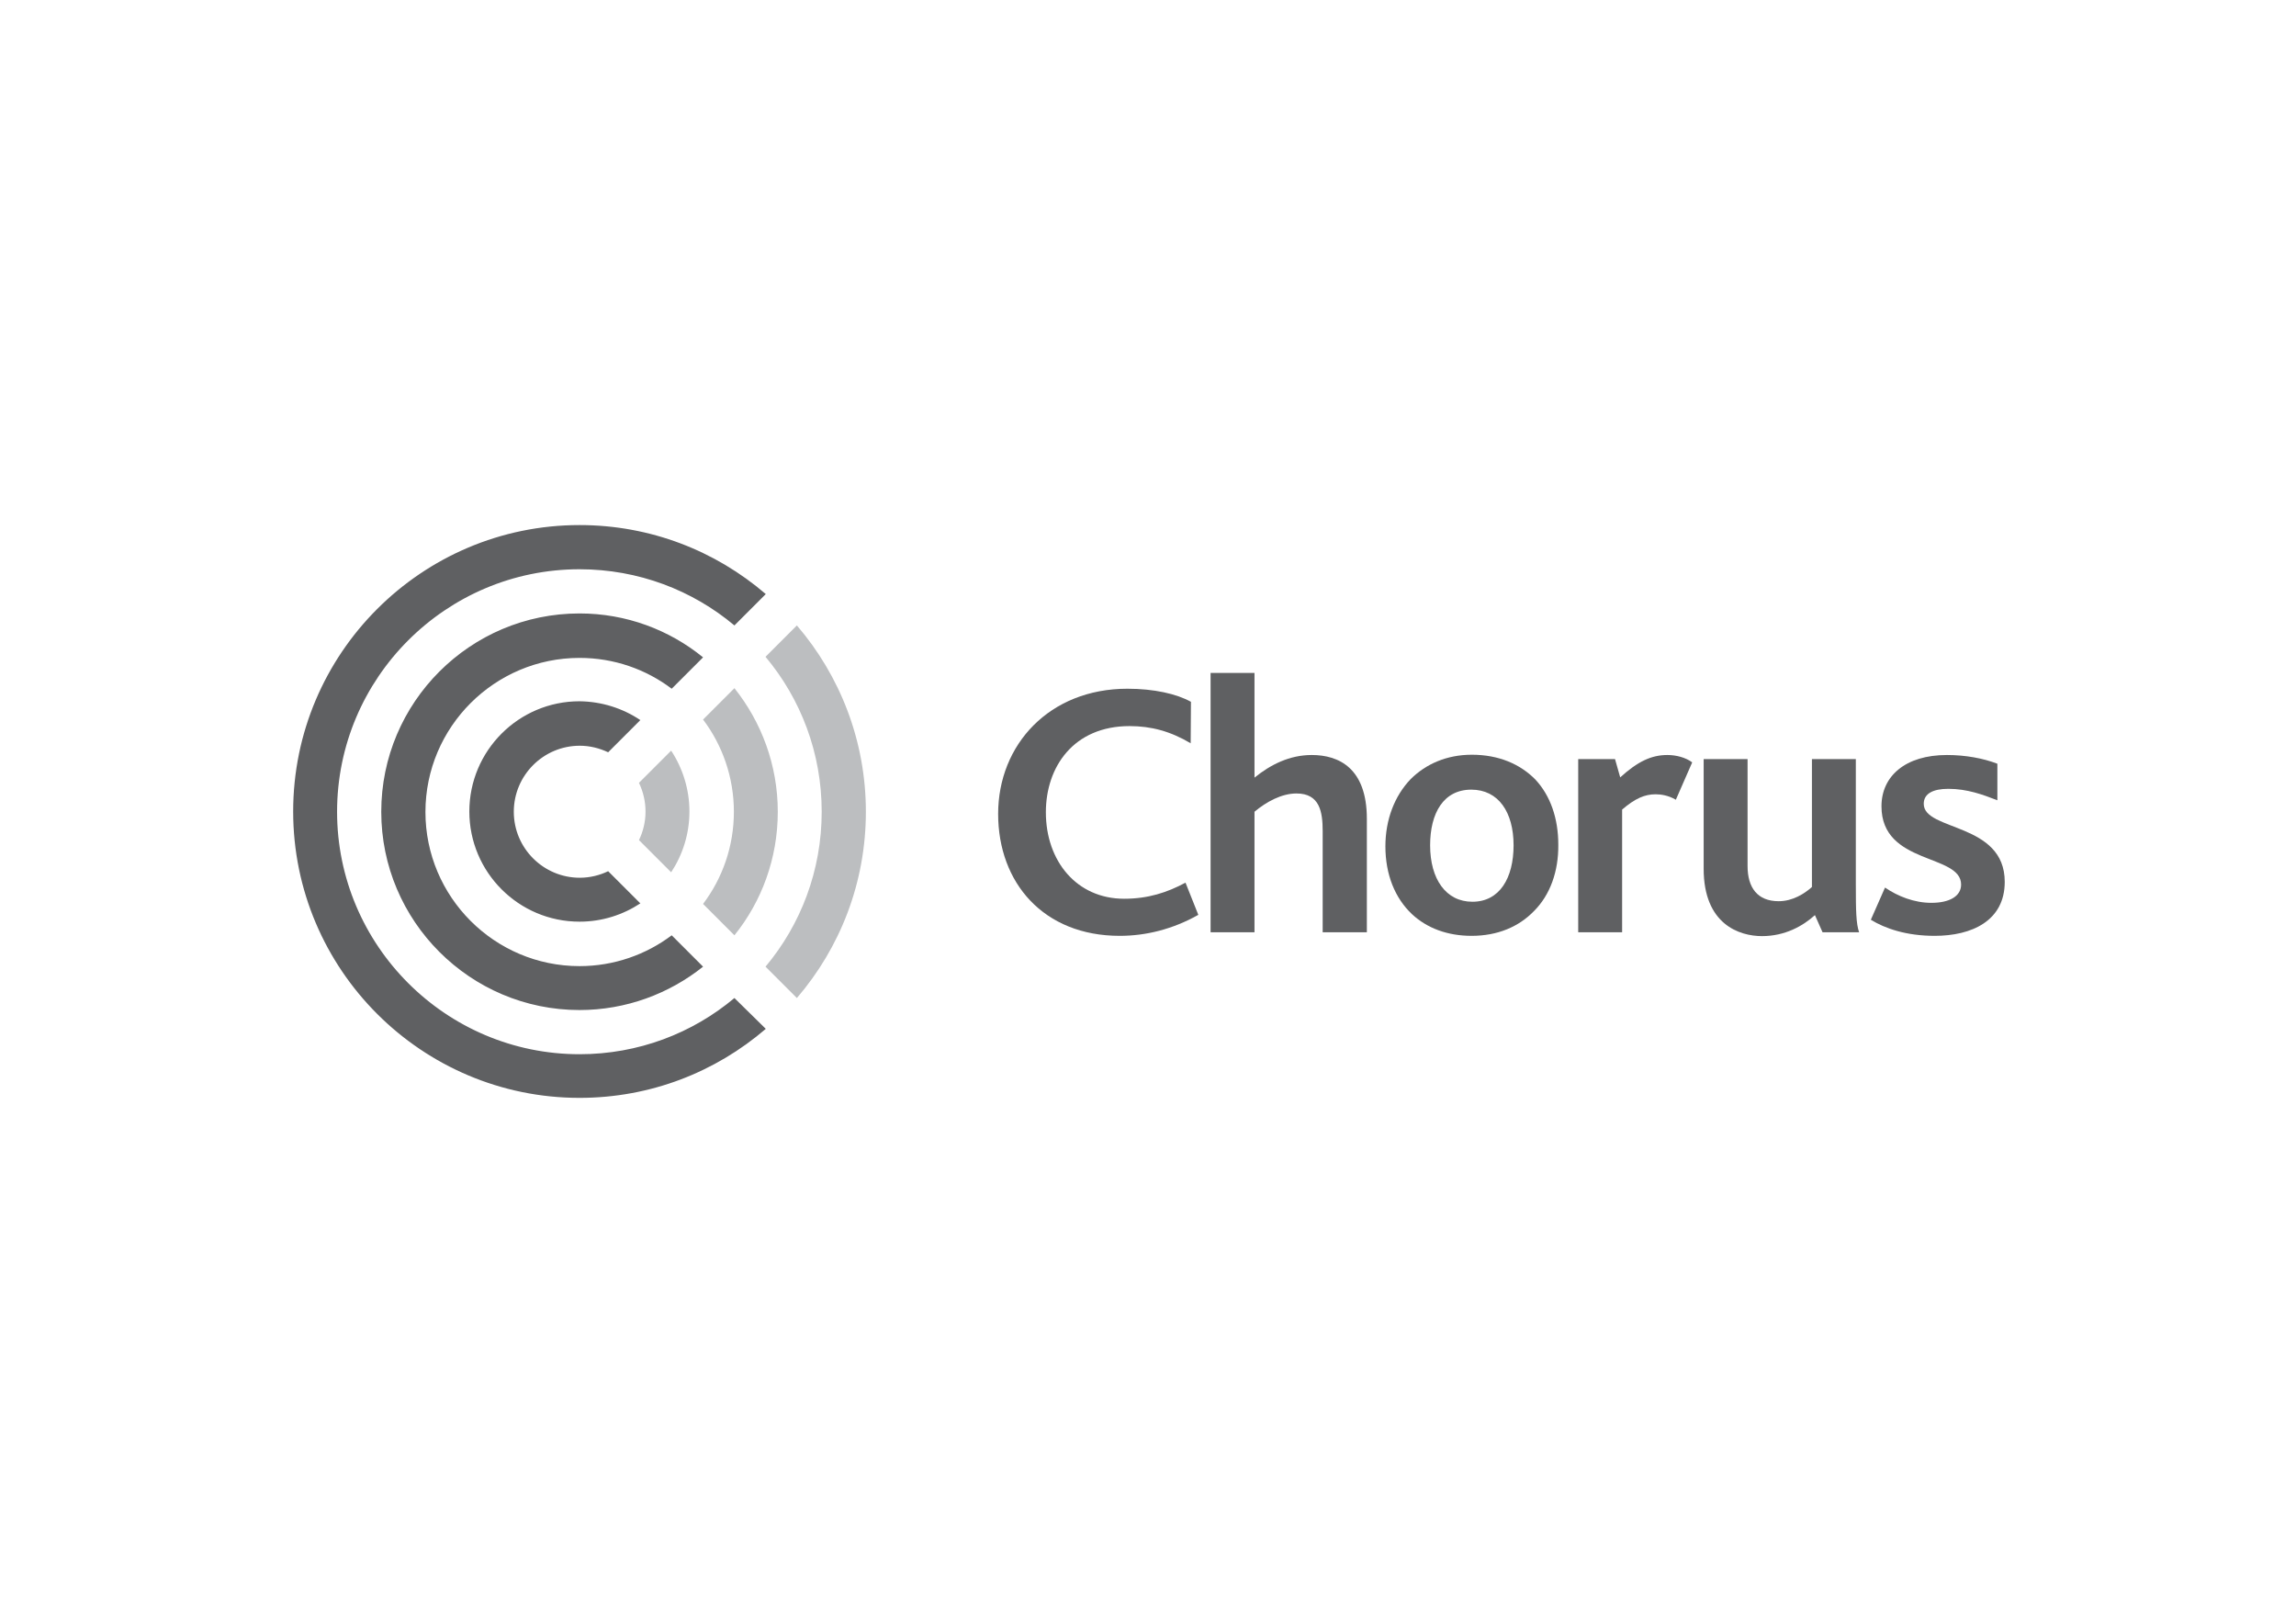
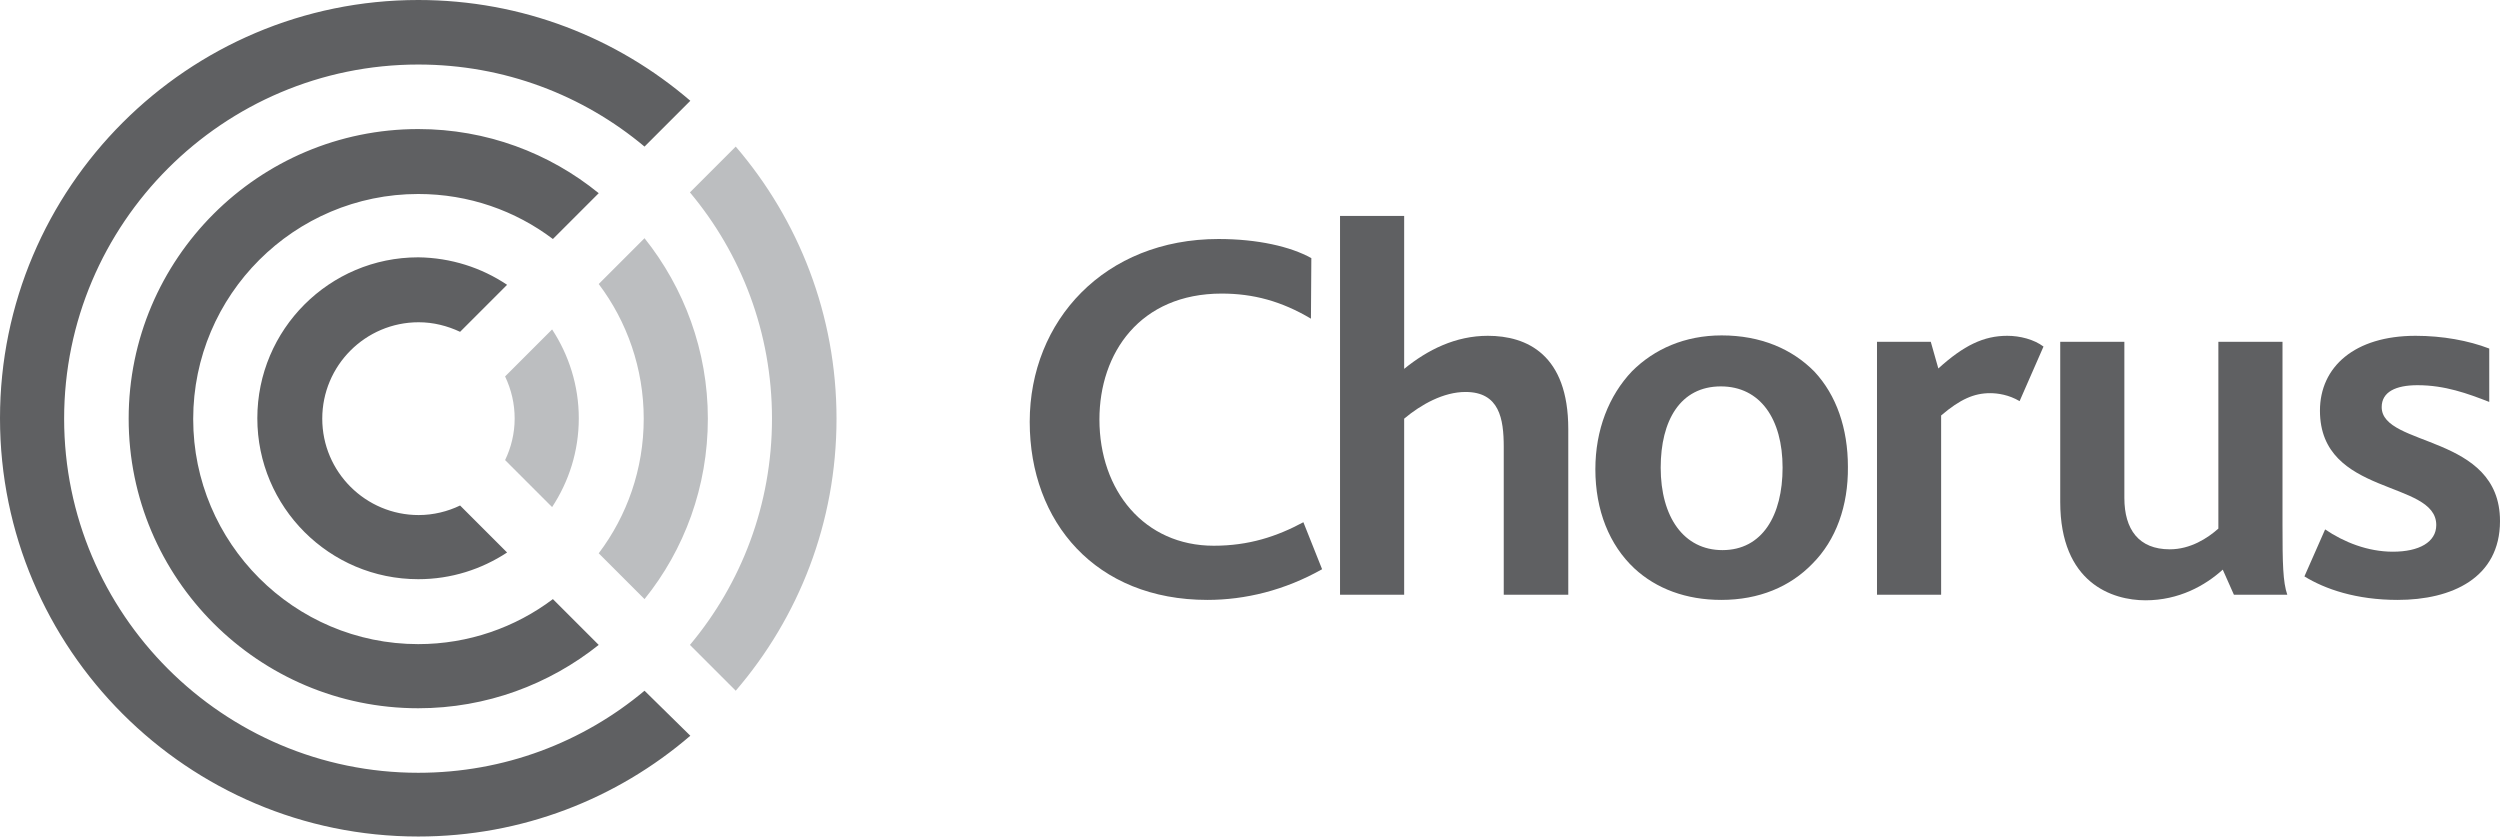
- <svg xmlns="http://www.w3.org/2000/svg" version="1.1" id="Layer_1" x="0px" y="0px" viewBox="0 0 841.9 595.3" style="enable-background:new 0 0 841.9 595.3;" xml:space="preserve">
-   <style type="text/css">
+ <svg xmlns="http://www.w3.org/2000/svg" version="1.1" id="Layer_1" x="0px" y="0px" viewBox="0 0 627.6 210" xml:space="preserve" width="627.6" height="210">
+   <defs id="defs3420" />
+   <style type="text/css" id="style3400">
	.st0{fill:#5F6062;}
	.st1{fill:#BCBEC0;}
</style>
-   <path class="st0" d="M212.5,224.9c-40.1,0-72.7,32.6-72.7,72.7c0,40.1,32.6,72.7,72.7,72.7c17.1,0,32.9-6,45.3-15.9l-11.5-11.5  c-9.4,7.1-21.2,11.3-33.8,11.3c-31.2,0-56.5-25.4-56.5-56.5c0-31.2,25.4-56.5,56.5-56.5c12.7,0,24.4,4.2,33.8,11.3l11.5-11.5  C245.4,230.9,229.6,224.9,212.5,224.9 M269.3,365.9c-15.4,12.9-35.2,20.6-56.8,20.6c-49,0-88.9-39.9-88.9-88.9  c0-49,39.9-88.9,88.9-88.9c21.6,0,41.4,7.7,56.8,20.6l11.5-11.5c-18.4-15.8-42.2-25.3-68.3-25.3c-57.9,0-105,47.1-105,105  c0,57.9,47.1,105,105,105c26.1,0,49.9-9.5,68.3-25.3L269.3,365.9z M234.8,264l-11.8,11.8c-3.2-1.5-6.7-2.4-10.4-2.4  c-13.4,0-24.2,10.9-24.2,24.2c0,13.4,10.9,24.2,24.2,24.2c3.7,0,7.3-0.9,10.4-2.4l11.8,11.8c-6.4,4.2-14,6.7-22.3,6.7  c-22.3,0-40.4-18.1-40.4-40.4c0-22.3,18.1-40.4,40.4-40.4C220.7,257.2,228.4,259.7,234.8,264" />
-   <path class="st1" d="M269.3,252.3l-11.5,11.5c7.1,9.4,11.3,21.2,11.3,33.8c0,12.7-4.2,24.4-11.3,33.8l11.5,11.5  c10-12.4,15.9-28.2,15.9-45.3C285.2,280.5,279.2,264.7,269.3,252.3 M236.7,297.6c0,3.7-0.9,7.3-2.4,10.4l11.8,11.8  c4.2-6.4,6.7-14,6.7-22.3c0-8.2-2.5-15.9-6.7-22.3l-11.8,11.8C235.9,290.4,236.7,293.9,236.7,297.6 M317.5,297.6  c0,26.1-9.5,49.9-25.3,68.3l-11.5-11.5c12.9-15.4,20.6-35.2,20.6-56.8c0-21.6-7.7-41.4-20.6-56.8l11.5-11.5  C308,247.7,317.5,271.6,317.5,297.6" />
-   <path class="st0" d="M410.6,343.1c-28,0-44.6-19.5-44.6-44.7c0-25.4,18.8-45.9,47.4-45.9c9.8,0,18.1,1.9,23.3,4.8l-0.1,15.2  c-7.4-4.4-14.5-6.3-22.4-6.3c-20.5,0-30.7,14.9-30.7,31.6c0,17.9,11.3,31.7,28.7,31.7c8.8,0,15.8-2.3,22.5-5.9l4.7,11.8  C430,340.7,420.1,343.1,410.6,343.1" />
-   <path class="st0" d="M485,341.8v-37.1c0-7.1-1.1-13.8-9.6-13.8c-5.5,0-11.1,3.1-15.4,6.7v44.2h-16.1v-95.1h16.1v38.4  c5.9-4.8,12.9-8.3,21-8.3c9.8,0,20.2,4.7,20.2,23.4v41.6H485z" />
-   <path class="st0" d="M539.5,289.5c-10.2,0-15.1,8.6-15.1,20.4c0,12.4,5.8,20.7,15.5,20.7c10,0,15.1-8.7,15.1-20.7  C555,297.7,549.4,289.5,539.5,289.5 M562.5,334c-5.6,5.8-13.4,9.1-22.9,9.1c-8.8,0-16.3-2.8-21.8-7.9c-6.3-5.9-9.8-14.6-9.8-24.9  c0-9.9,3.4-18.5,9.2-24.6c5.6-5.6,13.3-9,22.5-9c9.8,0,17.7,3.4,23.3,9.1c5.5,5.9,8.4,14.2,8.4,23.9  C571.5,319.5,568.4,328.1,562.5,334" />
-   <path class="st0" d="M614.5,293.2c-2.7-1.6-5.5-2-7.4-2c-4,0-7.5,1.5-12.3,5.6v45h-16.1v-63.5h13.5l1.9,6.7  c6.4-5.8,11.4-8.2,17.3-8.2c3.2,0,6.7,0.9,9.1,2.7L614.5,293.2z" />
-   <path class="st0" d="M668.3,341.8l-2.8-6.3c-4.4,4-11,7.7-19.4,7.7c-8.3,0-21.4-4.3-21.4-24.7v-40.2h16.1v39.2  c0,7.9,3.6,12.9,11.4,12.9c5.2,0,9.5-2.8,12.2-5.2v-46.9h16.1v45.9c0,9.8,0.1,14.4,1.2,17.6H668.3z" />
-   <path class="st0" d="M709.4,343.1c-10.4,0-18.2-2.7-23.4-5.9l5.2-11.8c4.7,3.2,10.7,5.6,17,5.6c6.6,0,10.9-2.4,10.9-6.7  c0-11.4-29.2-7.1-29.2-28.7c0-11,8.7-18.8,24-18.8c6.8,0,13.3,1.2,18.5,3.2v13.4c-5.4-2.1-11.1-4.2-18-4.2c-5.5,0-9,1.7-9,5.5  c0,10.1,29.7,6.7,29.7,28.6C735.1,337.6,723,343.1,709.4,343.1" />
+   <path class="st0" d="m 105,32.4 c -40.1,0 -72.7,32.6 -72.7,72.7 0,40.1 32.6,72.7 72.7,72.7 17.1,0 32.9,-6 45.3,-15.9 l -11.5,-11.5 c -9.4,7.1 -21.2,11.3 -33.8,11.3 -31.2,0 -56.5,-25.4 -56.5,-56.5 0,-31.2 25.4,-56.5 56.5,-56.5 12.7,0 24.4,4.2 33.8,11.3 L 150.3,48.5 C 137.9,38.4 122.1,32.4 105,32.4 m 56.8,141 C 146.4,186.3 126.6,194 105,194 56,194 16.1,154.1 16.1,105.1 16.1,56.1 56,16.2 105,16.2 c 21.6,0 41.4,7.7 56.8,20.6 L 173.3,25.3 C 154.9,9.5 131.1,0 105,0 47.1,0 0,47.1 0,105 c 0,57.9 47.1,105 105,105 26.1,0 49.9,-9.5 68.3,-25.3 L 161.8,173.4 Z M 127.3,71.5 115.5,83.3 c -3.2,-1.5 -6.7,-2.4 -10.4,-2.4 -13.4,0 -24.2,10.9 -24.2,24.2 0,13.4 10.9,24.2 24.2,24.2 3.7,0 7.3,-0.9 10.4,-2.4 l 11.8,11.8 c -6.4,4.2 -14,6.7 -22.3,6.7 -22.3,0 -40.4,-18.1 -40.4,-40.4 0,-22.3 18.1,-40.4 40.4,-40.4 8.2,0.1 15.9,2.6 22.3,6.9" id="path3402" style="fill:#5f6062" />
+   <path class="st1" d="m 161.8,59.8 -11.5,11.5 c 7.1,9.4 11.3,21.2 11.3,33.8 0,12.7 -4.2,24.4 -11.3,33.8 l 11.5,11.5 c 10,-12.4 15.9,-28.2 15.9,-45.3 0,-17.1 -6,-32.9 -15.9,-45.3 m -32.6,45.3 c 0,3.7 -0.9,7.3 -2.4,10.4 l 11.8,11.8 c 4.2,-6.4 6.7,-14 6.7,-22.3 0,-8.2 -2.5,-15.9 -6.7,-22.3 l -11.8,11.8 c 1.6,3.4 2.4,6.9 2.4,10.6 m 80.8,0 c 0,26.1 -9.5,49.9 -25.3,68.3 l -11.5,-11.5 c 12.9,-15.4 20.6,-35.2 20.6,-56.8 0,-21.6 -7.7,-41.4 -20.6,-56.8 l 11.5,-11.5 c 15.8,18.4 25.3,42.3 25.3,68.3" id="path3404" style="fill:#bcbec0" />
+   <path class="st0" d="m 303.1,150.6 c -28,0 -44.6,-19.5 -44.6,-44.7 0,-25.4 18.8,-45.9 47.4,-45.9 9.8,0 18.1,1.9 23.3,4.8 L 329.1,80 c -7.4,-4.4 -14.5,-6.3 -22.4,-6.3 -20.5,0 -30.7,14.9 -30.7,31.6 0,17.9 11.3,31.7 28.7,31.7 8.8,0 15.8,-2.3 22.5,-5.9 l 4.7,11.8 c -9.4,5.3 -19.3,7.7 -28.8,7.7" id="path3406" style="fill:#5f6062" />
+   <path class="st0" d="m 377.5,149.3 0,-37.1 c 0,-7.1 -1.1,-13.8 -9.6,-13.8 -5.5,0 -11.1,3.1 -15.4,6.7 l 0,44.2 -16.1,0 0,-95.1 16.1,0 0,38.4 c 5.9,-4.8 12.9,-8.3 21,-8.3 9.8,0 20.2,4.7 20.2,23.4 l 0,41.6 -16.2,0 z" id="path3408" style="fill:#5f6062" />
+   <path class="st0" d="m 432,97 c -10.2,0 -15.1,8.6 -15.1,20.4 0,12.4 5.8,20.7 15.5,20.7 10,0 15.1,-8.7 15.1,-20.7 C 447.5,105.2 441.9,97 432,97 m 23,44.5 c -5.6,5.8 -13.4,9.1 -22.9,9.1 -8.8,0 -16.3,-2.8 -21.8,-7.9 -6.3,-5.9 -9.8,-14.6 -9.8,-24.9 0,-9.9 3.4,-18.5 9.2,-24.6 5.6,-5.6 13.3,-9 22.5,-9 9.8,0 17.7,3.4 23.3,9.1 5.5,5.9 8.4,14.2 8.4,23.9 0.1,9.8 -3,18.4 -8.9,24.3" id="path3410" style="fill:#5f6062" />
+   <path class="st0" d="m 507,100.7 c -2.7,-1.6 -5.5,-2 -7.4,-2 -4,0 -7.5,1.5 -12.3,5.6 l 0,45 -16.1,0 0,-63.5 13.5,0 1.9,6.7 c 6.4,-5.8 11.4,-8.2 17.3,-8.2 3.2,0 6.7,0.9 9.1,2.7 l -6,13.7 z" id="path3412" style="fill:#5f6062" />
+   <path class="st0" d="M 560.8,149.3 558,143 c -4.4,4 -11,7.7 -19.4,7.7 -8.3,0 -21.4,-4.3 -21.4,-24.7 l 0,-40.2 16.1,0 0,39.2 c 0,7.9 3.6,12.9 11.4,12.9 5.2,0 9.5,-2.8 12.2,-5.2 l 0,-46.9 16.1,0 0,45.9 c 0,9.8 0.1,14.4 1.2,17.6 l -13.4,0 z" id="path3414" style="fill:#5f6062" />
+   <path class="st0" d="m 601.9,150.6 c -10.4,0 -18.2,-2.7 -23.4,-5.9 l 5.2,-11.8 c 4.7,3.2 10.7,5.6 17,5.6 6.6,0 10.9,-2.4 10.9,-6.7 0,-11.4 -29.2,-7.1 -29.2,-28.7 0,-11 8.7,-18.8 24,-18.8 6.8,0 13.3,1.2 18.5,3.2 l 0,13.4 c -5.4,-2.1 -11.1,-4.2 -18,-4.2 -5.5,0 -9,1.7 -9,5.5 0,10.1 29.7,6.7 29.7,28.6 0,14.3 -12.1,19.8 -25.7,19.8" id="path3416" style="fill:#5f6062" />
</svg>
